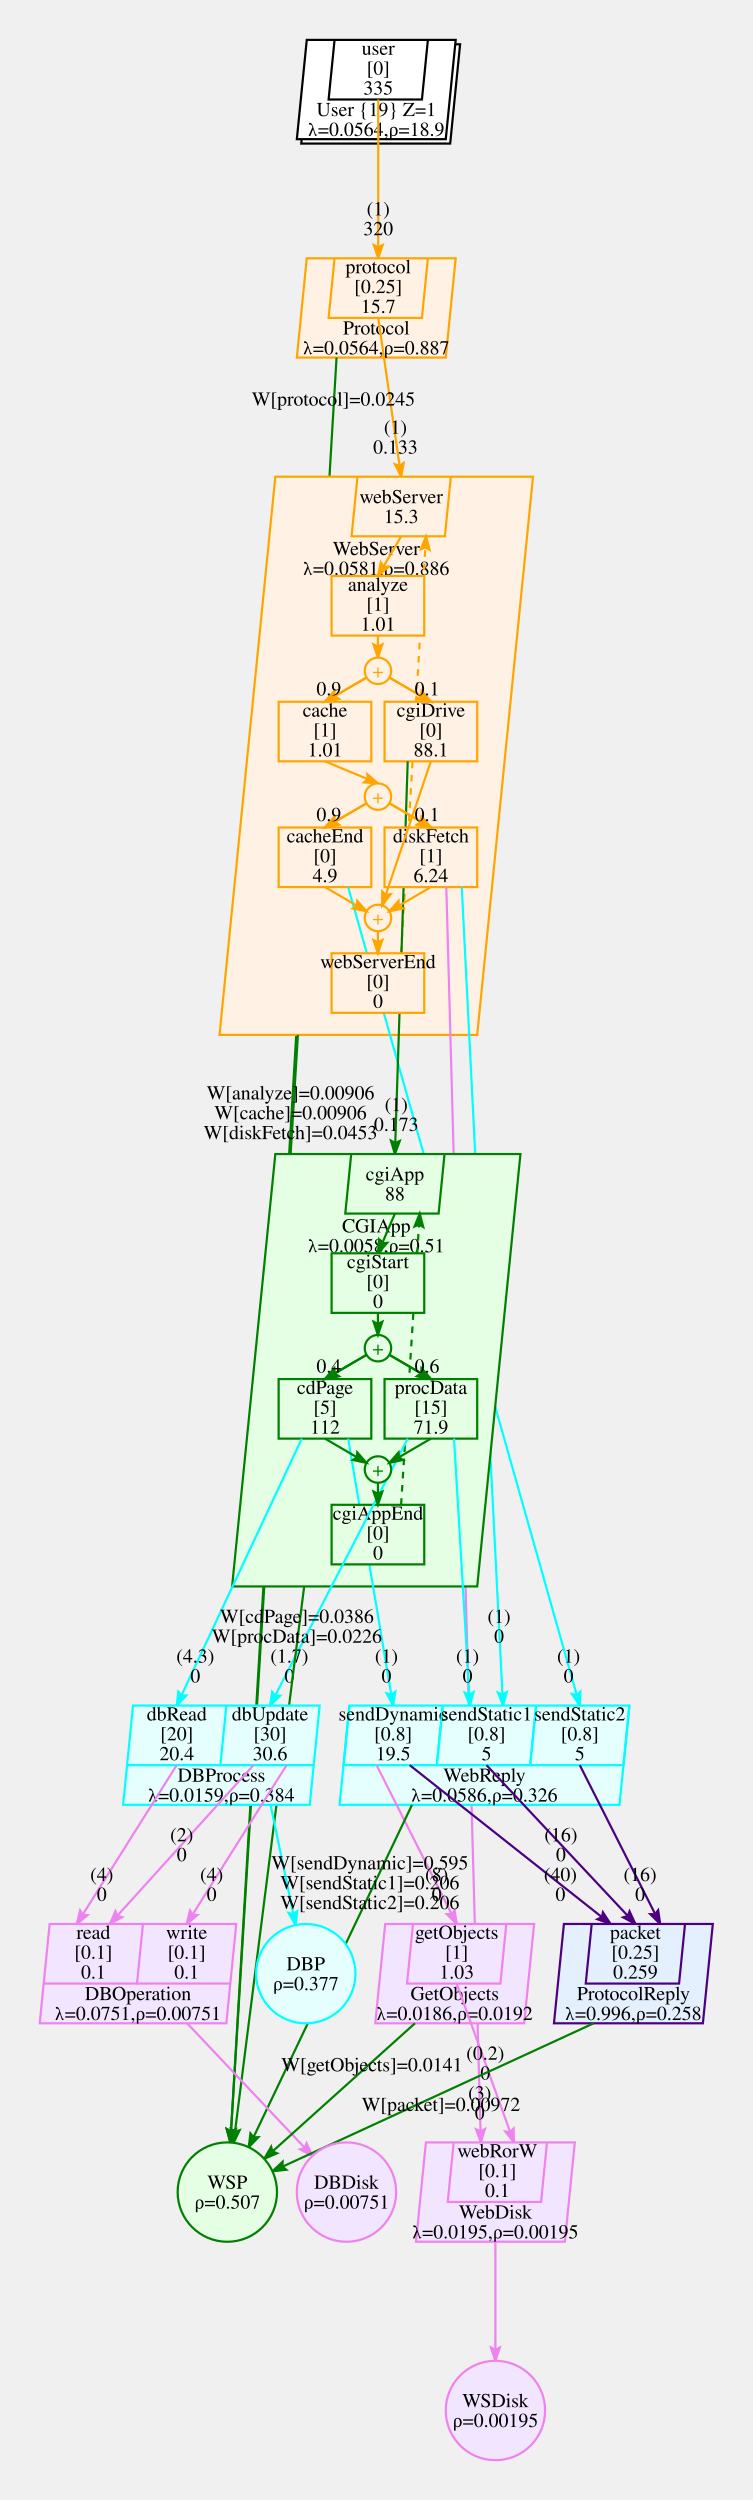
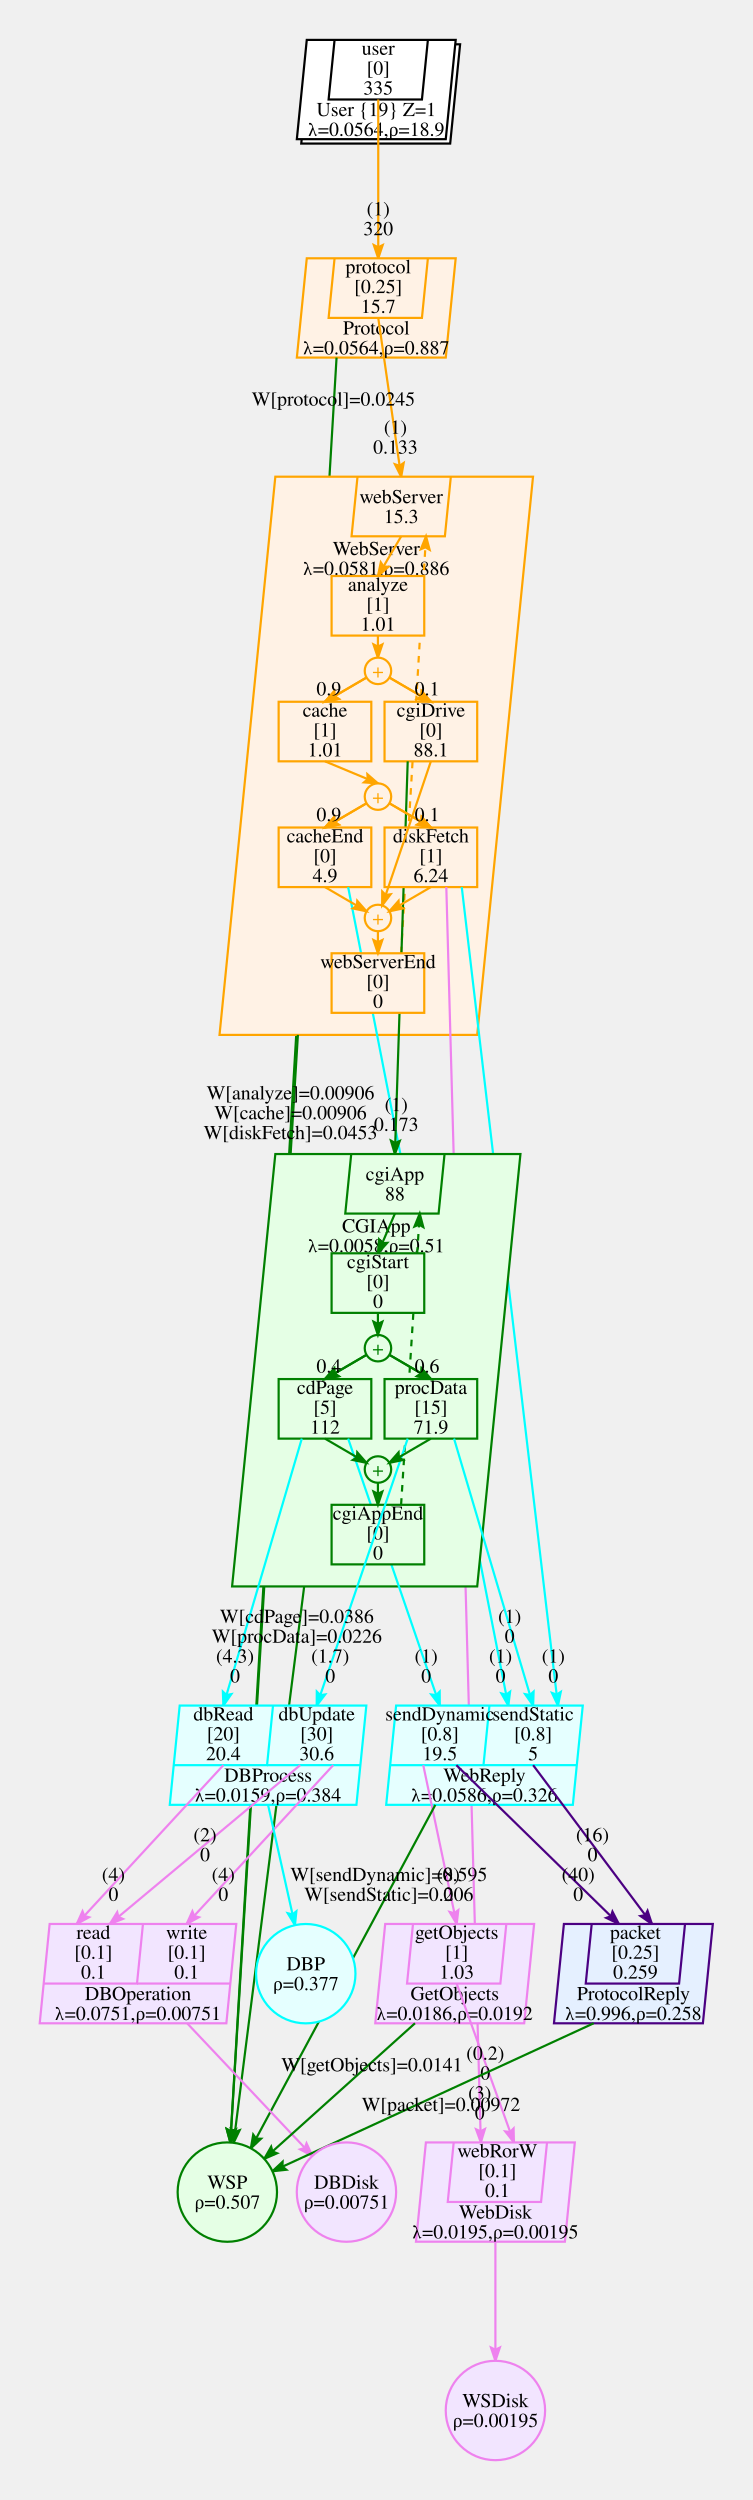
<svg xmlns="http://www.w3.org/2000/svg" width="4.737in" height="15.736in" viewBox="0 0 8528 28325">
  <polygon fill="#ffffff" stroke="black" stroke-width="25" points="3526.25,500 5213.75,500 5101.25,1625 3413.75,1625 " />
  <polygon fill="#ffffff" stroke="black" stroke-width="25" points="3476.25,450 5163.75,450 5051.25,1575 3363.75,1575 " />
  <text x="4264" y="1538" font-family="Times" font-style="Roman" font-size="225" fill="black" text-anchor="middle">λ=0.0564,ρ=18.9</text>
  <text x="4264" y="1313" font-family="Times" font-style="Roman" font-size="225" fill="black" text-anchor="middle">User {19} Z=1</text>
  <polyline stroke="black" stroke-width="25" fill="none" points="3791.25,450 3723.75,1125 4781.25,1125 4848.75,450 " />
  <text x="4286" y="1069" font-family="Times" font-style="Roman" font-size="225" fill="black" text-anchor="middle">335</text>
  <text x="4286" y="844" font-family="Times" font-style="Roman" font-size="225" fill="black" text-anchor="middle">[0]</text>
  <text x="4286" y="619" font-family="Times" font-style="Roman" font-size="225" fill="black" text-anchor="middle">user</text>
  <line x1="4286.25" y1="1125" x2="4286.25" y2="2925" stroke="Orange" stroke-width="25" />
  <polygon fill="Orange" stroke="Orange" stroke-width="25" points="4286.25,2925 4336.25,2775 4286.25,2800 4236.25,2775 " />
  <text x="4286" y="2663" font-family="Times" font-style="Roman" font-size="225" fill="black" text-anchor="middle">320</text>
  <text x="4286" y="2438" font-family="Times" font-style="Roman" font-size="225" fill="black" text-anchor="middle">(1)</text>
  <polygon fill="#fff2e5" stroke="Orange" stroke-width="25" points="3476.25,2925 5163.75,2925 5051.25,4050 3363.75,4050 " />
  <text x="4264" y="4013" font-family="Times" font-style="Roman" font-size="225" fill="black" text-anchor="middle">λ=0.0564,ρ=0.887</text>
  <text x="4264" y="3788" font-family="Times" font-style="Roman" font-size="225" fill="black" text-anchor="middle">Protocol</text>
  <polyline stroke="Orange" stroke-width="25" fill="none" points="3791.25,2925 3723.75,3600 4781.25,3600 4848.75,2925 " />
  <text x="4286" y="3544" font-family="Times" font-style="Roman" font-size="225" fill="black" text-anchor="middle">15.7</text>
  <text x="4286" y="3319" font-family="Times" font-style="Roman" font-size="225" fill="black" text-anchor="middle">[0.25]</text>
  <text x="4286" y="3094" font-family="Times" font-style="Roman" font-size="225" fill="black" text-anchor="middle">protocol</text>
  <line x1="4286.25" y1="3600" x2="4546.25" y2="5400" stroke="Orange" stroke-width="25" />
  <polygon fill="Orange" stroke="Orange" stroke-width="25" points="4546.25,5400 4574.29,5244.39 4528.38,5276.28 4475.32,5258.69 " />
  <text x="4481" y="5138" font-family="Times" font-style="Roman" font-size="225" fill="black" text-anchor="middle">0.133</text>
  <text x="4481" y="4913" font-family="Times" font-style="Roman" font-size="225" fill="black" text-anchor="middle">(1)</text>
  <line x1="3813.75" y1="4050" x2="2609.68" y2="24276" stroke="Green" stroke-width="25" />
  <polygon fill="Green" stroke="Green" stroke-width="25" points="2609.68,24276 2668.5,24129.2 2617.11,24151.2 2568.68,24123.3 " />
  <text x="3778" y="4594" font-family="Times" font-style="Roman" font-size="225" fill="black" text-anchor="middle">W[protocol]=0.0245</text>
  <polygon fill="#fff2e5" stroke="Orange" stroke-width="25" points="3120,5400 6040,5400 5407.5,11725 2487.5,11725 " />
  <text x="4264" y="6513" font-family="Times" font-style="Roman" font-size="225" fill="black" text-anchor="middle">λ=0.0581,ρ=0.886</text>
  <text x="4264" y="6288" font-family="Times" font-style="Roman" font-size="225" fill="black" text-anchor="middle">WebServer</text>
  <polyline stroke="Orange" stroke-width="25" fill="none" points="4051.25,5400 3983.75,6075 5041.25,6075 5108.75,5400 " />
  <text x="4546" y="5925" font-family="Times" font-style="Roman" font-size="225" fill="black" text-anchor="middle">15.3</text>
  <text x="4546" y="5700" font-family="Times" font-style="Roman" font-size="225" fill="black" text-anchor="middle">webServer</text>
  <line x1="4546.25" y1="6075" x2="4282.5" y2="6525" stroke="Orange" stroke-width="25" />
  <polygon fill="Orange" stroke="Orange" stroke-width="25" points="4282.5,6525 4401.49,6420.87 4345.71,6417.16 4315.21,6370.31 " />
  <line x1="4545" y1="10800" x2="4827.5" y2="6075" stroke-dasharray="75" stroke="Orange" stroke-width="25" />
  <polygon fill="Orange" stroke="Orange" stroke-width="25" points="4827.5,6075 4768.64,6221.75 4820.04,6199.78 4868.46,6227.72 " />
  <polygon fill="#fff2e5" stroke="Orange" stroke-width="25" points="3757.5,7200 3757.5,6525 4807.5,6525 4807.5,7200 3757.5,7200 " />
  <text x="4283" y="7144" font-family="Times" font-style="Roman" font-size="225" fill="black" text-anchor="middle">1.01</text>
  <text x="4283" y="6919" font-family="Times" font-style="Roman" font-size="225" fill="black" text-anchor="middle">[1]</text>
  <text x="4283" y="6694" font-family="Times" font-style="Roman" font-size="225" fill="black" text-anchor="middle">analyze</text>
  <polygon fill="#fff2e5" stroke="Orange" stroke-width="25" points="3157.5,8625 3157.5,7950 4207.5,7950 4207.5,8625 3157.5,8625 " />
  <text x="3683" y="8569" font-family="Times" font-style="Roman" font-size="225" fill="black" text-anchor="middle">1.01</text>
  <text x="3683" y="8344" font-family="Times" font-style="Roman" font-size="225" fill="black" text-anchor="middle">[1]</text>
  <text x="3683" y="8119" font-family="Times" font-style="Roman" font-size="225" fill="black" text-anchor="middle">cache</text>
  <polygon fill="#fff2e5" stroke="Orange" stroke-width="25" points="3157.5,10050 3157.5,9375 4207.5,9375 4207.5,10050 3157.5,10050 " />
-   <line x1="3945" y1="10050" x2="6570" y2="19325" stroke="Cyan" stroke-width="25" />
-   <polygon fill="Cyan" stroke="Cyan" stroke-width="25" points="6570,19325 6577.26,19167.1 6535.96,19204.7 6481.04,19194.3 " />
-   <text x="6443" y="19063" font-family="Times" font-style="Roman" font-size="225" fill="black" text-anchor="middle">0</text>
-   <text x="6443" y="18838" font-family="Times" font-style="Roman" font-size="225" fill="black" text-anchor="middle">(1)</text>
+   <line x1="3945" y1="10050" x2="5760" y2="19325" stroke="Cyan" stroke-width="25" />
+   <polygon fill="Cyan" stroke="Cyan" stroke-width="25" points="5760,19325 5780.26,19168.2 5735.99,19202.3 5682.12,19187.4 " />
+   <text x="5672" y="19063" font-family="Times" font-style="Roman" font-size="225" fill="black" text-anchor="middle">0</text>
+   <text x="5672" y="18838" font-family="Times" font-style="Roman" font-size="225" fill="black" text-anchor="middle">(1)</text>
  <text x="3683" y="9994" font-family="Times" font-style="Roman" font-size="225" fill="black" text-anchor="middle">4.9</text>
  <text x="3683" y="9769" font-family="Times" font-style="Roman" font-size="225" fill="black" text-anchor="middle">[0]</text>
  <text x="3683" y="9544" font-family="Times" font-style="Roman" font-size="225" fill="black" text-anchor="middle">cacheEnd</text>
  <polygon fill="#fff2e5" stroke="Orange" stroke-width="25" points="4357.5,8625 4357.5,7950 5407.5,7950 5407.5,8625 4357.5,8625 " />
  <line x1="4620" y1="8625" x2="4475" y2="13075" stroke="Green" stroke-width="25" />
  <polygon fill="Green" stroke="Green" stroke-width="25" points="4475,13075 4529.86,12926.7 4479.07,12950.1 4429.91,12923.5 " />
  <text x="4490" y="12813" font-family="Times" font-style="Roman" font-size="225" fill="black" text-anchor="middle">0.173</text>
  <text x="4490" y="12588" font-family="Times" font-style="Roman" font-size="225" fill="black" text-anchor="middle">(1)</text>
  <text x="4883" y="8569" font-family="Times" font-style="Roman" font-size="225" fill="black" text-anchor="middle">88.1</text>
  <text x="4883" y="8344" font-family="Times" font-style="Roman" font-size="225" fill="black" text-anchor="middle">[0]</text>
  <text x="4883" y="8119" font-family="Times" font-style="Roman" font-size="225" fill="black" text-anchor="middle">cgiDrive</text>
  <polygon fill="#fff2e5" stroke="Orange" stroke-width="25" points="4357.5,10050 4357.5,9375 5407.5,9375 5407.5,10050 4357.5,10050 " />
  <line x1="5057.5" y1="10050" x2="5448.75" y2="24275" stroke="Violet" stroke-width="25" />
  <polygon fill="Violet" stroke="Violet" stroke-width="25" points="5448.75,24275 5494.61,24123.7 5445.31,24150 5394.64,24126.4 " />
  <text x="5436" y="24013" font-family="Times" font-style="Roman" font-size="225" fill="black" text-anchor="middle">0</text>
  <text x="5436" y="23788" font-family="Times" font-style="Roman" font-size="225" fill="black" text-anchor="middle">(3)</text>
-   <line x1="5232.5" y1="10050" x2="5700" y2="19325" stroke="Cyan" stroke-width="25" />
-   <polygon fill="Cyan" stroke="Cyan" stroke-width="25" points="5700,19325 5742.39,19172.7 5693.71,19200.2 5642.51,19177.7 " />
-   <text x="5655" y="18613" font-family="Times" font-style="Roman" font-size="225" fill="black" text-anchor="middle">0</text>
-   <text x="5655" y="18388" font-family="Times" font-style="Roman" font-size="225" fill="black" text-anchor="middle">(1)</text>
+   <line x1="5232.5" y1="10050" x2="6322.5" y2="19325" stroke="Cyan" stroke-width="25" />
+   <polygon fill="Cyan" stroke="Cyan" stroke-width="25" points="6322.5,19325 6354.65,19170.2 6307.91,19200.9 6255.33,19181.9 " />
+   <text x="6270" y="19063" font-family="Times" font-style="Roman" font-size="225" fill="black" text-anchor="middle">0</text>
+   <text x="6270" y="18838" font-family="Times" font-style="Roman" font-size="225" fill="black" text-anchor="middle">(1)</text>
  <text x="4883" y="9994" font-family="Times" font-style="Roman" font-size="225" fill="black" text-anchor="middle">6.24</text>
  <text x="4883" y="9769" font-family="Times" font-style="Roman" font-size="225" fill="black" text-anchor="middle">[1]</text>
  <text x="4883" y="9544" font-family="Times" font-style="Roman" font-size="225" fill="black" text-anchor="middle">diskFetch</text>
  <polygon fill="#fff2e5" stroke="Orange" stroke-width="25" points="3757.5,11475 3757.5,10800 4807.5,10800 4807.5,11475 3757.5,11475 " />
  <text x="4283" y="11419" font-family="Times" font-style="Roman" font-size="225" fill="black" text-anchor="middle">0</text>
  <text x="4283" y="11194" font-family="Times" font-style="Roman" font-size="225" fill="black" text-anchor="middle">[0]</text>
  <text x="4283" y="10969" font-family="Times" font-style="Roman" font-size="225" fill="black" text-anchor="middle">webServerEnd</text>
  <line x1="4282.5" y1="7200" x2="4282.5" y2="7450" stroke="Orange" stroke-width="25" />
  <polygon fill="Orange" stroke="Orange" stroke-width="25" points="4282.5,7450 4332.5,7300 4282.5,7325 4232.5,7300 " />
  <line x1="3682.5" y1="8625" x2="4282.5" y2="8875" stroke="Orange" stroke-width="25" />
  <polygon fill="Orange" stroke="Orange" stroke-width="25" points="4282.5,8875 4163.27,8771.15 4167.12,8826.92 4124.81,8863.46 " />
  <circle cx="4283" cy="7600" r="150" fill="#fff2e5" stroke="Orange" stroke-width="25" />
  <text x="4283" y="7675" font-family="Times" font-style="Roman" font-size="225" fill="Orange" text-anchor="middle">+</text>
  <line x1="4152.93" y1="7675.58" x2="3682.5" y2="7950" stroke="Orange" stroke-width="25" />
  <polygon fill="Orange" stroke="Orange" stroke-width="25" points="3682.5,7950 3837.26,7917.61 3790.47,7887.02 3786.87,7831.23 " />
  <line x1="4412.07" y1="7675.58" x2="4882.5" y2="7950" stroke="Orange" stroke-width="25" />
  <polygon fill="Orange" stroke="Orange" stroke-width="25" points="4882.5,7950 4778.13,7831.23 4774.53,7887.02 4727.74,7917.61 " />
  <line x1="4152.93" y1="7675.58" x2="3682.5" y2="7950" stroke="Orange" stroke-width="25" />
  <polygon fill="Orange" stroke="Orange" stroke-width="25" points="3682.5,7950 3837.26,7917.61 3790.47,7887.02 3786.87,7831.23 " />
  <line x1="4412.07" y1="7675.58" x2="4882.5" y2="7950" stroke="Orange" stroke-width="25" />
  <polygon fill="Orange" stroke="Orange" stroke-width="25" points="4882.5,7950 4778.13,7831.23 4774.53,7887.02 4727.74,7917.61 " />
  <text x="3726" y="7877" font-family="Times" font-style="Roman" font-size="225" fill="black" text-anchor="middle">0.9</text>
  <text x="4839" y="7877" font-family="Times" font-style="Roman" font-size="225" fill="black" text-anchor="middle">0.1</text>
  <circle cx="4283" cy="10400" r="150" fill="#fff2e5" stroke="Orange" stroke-width="25" />
  <text x="4283" y="10475" font-family="Times" font-style="Roman" font-size="225" fill="Orange" text-anchor="middle">+</text>
  <line x1="3682.5" y1="10050" x2="4152.93" y2="10324.4" stroke="Orange" stroke-width="25" />
  <polygon fill="Orange" stroke="Orange" stroke-width="25" points="4152.93,10324.4 4048.56,10205.6 4044.96,10261.4 3998.17,10292 " />
  <line x1="4882.5" y1="8625" x2="4330.53" y2="10257.9" stroke="Orange" stroke-width="25" />
  <polygon fill="Orange" stroke="Orange" stroke-width="25" points="4330.53,10257.9 4425.94,10131.8 4370.56,10139.5 4331.2,10099.8 " />
  <line x1="4882.5" y1="10050" x2="4412.07" y2="10324.4" stroke="Orange" stroke-width="25" />
  <polygon fill="Orange" stroke="Orange" stroke-width="25" points="4412.07,10324.4 4566.83,10292 4520.04,10261.4 4516.44,10205.6 " />
  <circle cx="4283" cy="9025" r="150" fill="#fff2e5" stroke="Orange" stroke-width="25" />
  <text x="4283" y="9100" font-family="Times" font-style="Roman" font-size="225" fill="Orange" text-anchor="middle">+</text>
  <line x1="4152.93" y1="9100.58" x2="3682.5" y2="9375" stroke="Orange" stroke-width="25" />
  <polygon fill="Orange" stroke="Orange" stroke-width="25" points="3682.5,9375 3837.26,9342.61 3790.47,9312.02 3786.87,9256.23 " />
  <line x1="4412.07" y1="9100.58" x2="4882.5" y2="9375" stroke="Orange" stroke-width="25" />
  <polygon fill="Orange" stroke="Orange" stroke-width="25" points="4882.5,9375 4778.13,9256.23 4774.53,9312.02 4727.74,9342.61 " />
  <line x1="4152.93" y1="9100.58" x2="3682.5" y2="9375" stroke="Orange" stroke-width="25" />
  <polygon fill="Orange" stroke="Orange" stroke-width="25" points="3682.5,9375 3837.26,9342.61 3790.47,9312.02 3786.87,9256.23 " />
  <line x1="4412.07" y1="9100.58" x2="4882.5" y2="9375" stroke="Orange" stroke-width="25" />
  <polygon fill="Orange" stroke="Orange" stroke-width="25" points="4882.5,9375 4778.13,9256.23 4774.53,9312.02 4727.74,9342.61 " />
  <text x="3726" y="9302" font-family="Times" font-style="Roman" font-size="225" fill="black" text-anchor="middle">0.9</text>
  <text x="4839" y="9302" font-family="Times" font-style="Roman" font-size="225" fill="black" text-anchor="middle">0.1</text>
  <line x1="4282.5" y1="10550" x2="4282.5" y2="10800" stroke="Orange" stroke-width="25" />
  <polygon fill="Orange" stroke="Orange" stroke-width="25" points="4282.5,10800 4332.5,10650 4282.5,10675 4232.5,10650 " />
  <line x1="3375.62" y1="11725" x2="2610.48" y2="24276" stroke="Green" stroke-width="25" />
  <polygon fill="Green" stroke="Green" stroke-width="25" points="2610.48,24276 2669.51,24129.4 2618.08,24151.3 2569.7,24123.3 " />
  <text x="3292" y="12906" font-family="Times" font-style="Roman" font-size="225" fill="black" text-anchor="middle">W[diskFetch]=0.0453</text>
  <text x="3292" y="12681" font-family="Times" font-style="Roman" font-size="225" fill="black" text-anchor="middle">W[cache]=0.00906</text>
  <text x="3292" y="12456" font-family="Times" font-style="Roman" font-size="225" fill="black" text-anchor="middle">W[analyze]=0.00906</text>
  <polygon fill="#e5ffe5" stroke="Green" stroke-width="25" points="3120,13075 5897.5,13075 5407.5,17975 2630,17975 " />
  <text x="4264" y="14188" font-family="Times" font-style="Roman" font-size="225" fill="black" text-anchor="middle">λ=0.0058,ρ=0.51</text>
  <text x="4264" y="13963" font-family="Times" font-style="Roman" font-size="225" fill="black" text-anchor="middle">CGIApp</text>
  <polyline stroke="Green" stroke-width="25" fill="none" points="3980,13075 3912.5,13750 4970,13750 5037.5,13075 " />
  <text x="4475" y="13600" font-family="Times" font-style="Roman" font-size="225" fill="black" text-anchor="middle">88</text>
  <text x="4475" y="13375" font-family="Times" font-style="Roman" font-size="225" fill="black" text-anchor="middle">cgiApp</text>
  <line x1="4475" y1="13750" x2="4282.5" y2="14200" stroke="Green" stroke-width="25" />
  <polygon fill="Green" stroke="Green" stroke-width="25" points="4282.5,14200 4387.47,14081.8 4331.66,14085.1 4295.52,14042.4 " />
  <line x1="4545" y1="17050" x2="4756.25" y2="13750" stroke-dasharray="75" stroke="Green" stroke-width="25" />
  <polygon fill="Green" stroke="Green" stroke-width="25" points="4756.25,13750 4696.77,13896.5 4748.26,13874.7 4796.57,13902.9 " />
  <polygon fill="#e5ffe5" stroke="Green" stroke-width="25" points="3157.5,16300 3157.5,15625 4207.5,15625 4207.5,16300 3157.5,16300 " />
-   <line x1="3420" y1="16300" x2="2002.5" y2="19325" stroke="Cyan" stroke-width="25" />
-   <polygon fill="Cyan" stroke="Cyan" stroke-width="25" points="2002.5,19325 2111.42,19210.4 2055.54,19211.8 2020.87,19168 " />
-   <text x="2213" y="19063" font-family="Times" font-style="Roman" font-size="225" fill="black" text-anchor="middle">0</text>
-   <text x="2213" y="18838" font-family="Times" font-style="Roman" font-size="225" fill="black" text-anchor="middle">(4.3)</text>
-   <line x1="3945" y1="16300" x2="4455" y2="19325" stroke="Cyan" stroke-width="25" />
-   <polygon fill="Cyan" stroke="Cyan" stroke-width="25" points="4455,19325 4479.37,19168.8 4434.22,19201.7 4380.76,19185.4 " />
-   <text x="4379" y="19063" font-family="Times" font-style="Roman" font-size="225" fill="black" text-anchor="middle">0</text>
-   <text x="4379" y="18838" font-family="Times" font-style="Roman" font-size="225" fill="black" text-anchor="middle">(1)</text>
+   <line x1="3420" y1="16300" x2="2531.25" y2="19325" stroke="Cyan" stroke-width="25" />
+   <polygon fill="Cyan" stroke="Cyan" stroke-width="25" points="2531.25,19325 2621.51,19195.2 2566.49,19205.1 2525.56,19167 " />
+   <text x="2663" y="19063" font-family="Times" font-style="Roman" font-size="225" fill="black" text-anchor="middle">0</text>
+   <text x="2663" y="18838" font-family="Times" font-style="Roman" font-size="225" fill="black" text-anchor="middle">(4.3)</text>
+   <line x1="3945" y1="16300" x2="4983.75" y2="19325" stroke="Cyan" stroke-width="25" />
+   <polygon fill="Cyan" stroke="Cyan" stroke-width="25" points="4983.75,19325 4982.32,19166.9 4943.15,19206.8 4887.74,19199.4 " />
+   <text x="4829" y="19063" font-family="Times" font-style="Roman" font-size="225" fill="black" text-anchor="middle">0</text>
+   <text x="4829" y="18838" font-family="Times" font-style="Roman" font-size="225" fill="black" text-anchor="middle">(1)</text>
  <text x="3683" y="16244" font-family="Times" font-style="Roman" font-size="225" fill="black" text-anchor="middle">112</text>
  <text x="3683" y="16019" font-family="Times" font-style="Roman" font-size="225" fill="black" text-anchor="middle">[5]</text>
  <text x="3683" y="15794" font-family="Times" font-style="Roman" font-size="225" fill="black" text-anchor="middle">cdPage</text>
  <polygon fill="#e5ffe5" stroke="Green" stroke-width="25" points="3757.5,17725 3757.5,17050 4807.5,17050 4807.5,17725 3757.5,17725 " />
  <text x="4283" y="17669" font-family="Times" font-style="Roman" font-size="225" fill="black" text-anchor="middle">0</text>
  <text x="4283" y="17444" font-family="Times" font-style="Roman" font-size="225" fill="black" text-anchor="middle">[0]</text>
  <text x="4283" y="17219" font-family="Times" font-style="Roman" font-size="225" fill="black" text-anchor="middle">cgiAppEnd</text>
  <polygon fill="#e5ffe5" stroke="Green" stroke-width="25" points="3757.5,14875 3757.5,14200 4807.5,14200 4807.5,14875 3757.5,14875 " />
  <text x="4283" y="14819" font-family="Times" font-style="Roman" font-size="225" fill="black" text-anchor="middle">0</text>
  <text x="4283" y="14594" font-family="Times" font-style="Roman" font-size="225" fill="black" text-anchor="middle">[0]</text>
  <text x="4283" y="14369" font-family="Times" font-style="Roman" font-size="225" fill="black" text-anchor="middle">cgiStart</text>
  <polygon fill="#e5ffe5" stroke="Green" stroke-width="25" points="4357.5,16300 4357.5,15625 5407.5,15625 5407.5,16300 4357.5,16300 " />
-   <line x1="4620" y1="16300" x2="3060" y2="19325" stroke="Cyan" stroke-width="25" />
-   <polygon fill="Cyan" stroke="Cyan" stroke-width="25" points="3060,19325 3173.19,19214.6 3117.29,19213.9 3084.31,19168.8 " />
-   <text x="3279" y="19063" font-family="Times" font-style="Roman" font-size="225" fill="black" text-anchor="middle">0</text>
-   <text x="3279" y="18838" font-family="Times" font-style="Roman" font-size="225" fill="black" text-anchor="middle">(1.7)</text>
-   <line x1="5145" y1="16300" x2="5325" y2="19325" stroke="Cyan" stroke-width="25" />
-   <polygon fill="Cyan" stroke="Cyan" stroke-width="25" points="5325,19325 5366,19172.3 5317.58,19200.2 5266.18,19178.2 " />
-   <text x="5298" y="19063" font-family="Times" font-style="Roman" font-size="225" fill="black" text-anchor="middle">0</text>
-   <text x="5298" y="18838" font-family="Times" font-style="Roman" font-size="225" fill="black" text-anchor="middle">(1)</text>
+   <line x1="4620" y1="16300" x2="3588.75" y2="19325" stroke="Cyan" stroke-width="25" />
+   <polygon fill="Cyan" stroke="Cyan" stroke-width="25" points="3588.75,19325 3684.48,19199.2 3629.08,19206.7 3589.83,19166.9 " />
+   <text x="3742" y="19063" font-family="Times" font-style="Roman" font-size="225" fill="black" text-anchor="middle">0</text>
+   <text x="3742" y="18838" font-family="Times" font-style="Roman" font-size="225" fill="black" text-anchor="middle">(1.7)</text>
+   <line x1="5145" y1="16300" x2="6041.25" y2="19325" stroke="Cyan" stroke-width="25" />
+   <polygon fill="Cyan" stroke="Cyan" stroke-width="25" points="6041.25,19325 6046.58,19167 6005.74,19205.1 5950.7,19195.4 " />
+   <text x="5775" y="18613" font-family="Times" font-style="Roman" font-size="225" fill="black" text-anchor="middle">0</text>
+   <text x="5775" y="18388" font-family="Times" font-style="Roman" font-size="225" fill="black" text-anchor="middle">(1)</text>
  <text x="4883" y="16244" font-family="Times" font-style="Roman" font-size="225" fill="black" text-anchor="middle">71.9</text>
  <text x="4883" y="16019" font-family="Times" font-style="Roman" font-size="225" fill="black" text-anchor="middle">[15]</text>
  <text x="4883" y="15794" font-family="Times" font-style="Roman" font-size="225" fill="black" text-anchor="middle">procData</text>
  <circle cx="4283" cy="16650" r="150" fill="#e5ffe5" stroke="Green" stroke-width="25" />
  <text x="4283" y="16725" font-family="Times" font-style="Roman" font-size="225" fill="Green" text-anchor="middle">+</text>
  <line x1="4882.5" y1="16300" x2="4412.07" y2="16574.4" stroke="Green" stroke-width="25" />
  <polygon fill="Green" stroke="Green" stroke-width="25" points="4412.07,16574.4 4566.83,16542 4520.04,16511.4 4516.44,16455.6 " />
  <line x1="3682.5" y1="16300" x2="4152.93" y2="16574.4" stroke="Green" stroke-width="25" />
  <polygon fill="Green" stroke="Green" stroke-width="25" points="4152.93,16574.4 4048.56,16455.6 4044.96,16511.4 3998.17,16542 " />
  <circle cx="4283" cy="15275" r="150" fill="#e5ffe5" stroke="Green" stroke-width="25" />
  <text x="4283" y="15350" font-family="Times" font-style="Roman" font-size="225" fill="Green" text-anchor="middle">+</text>
  <line x1="4412.07" y1="15350.6" x2="4882.5" y2="15625" stroke="Green" stroke-width="25" />
  <polygon fill="Green" stroke="Green" stroke-width="25" points="4882.5,15625 4778.13,15506.2 4774.53,15562 4727.74,15592.6 " />
  <line x1="4152.93" y1="15350.6" x2="3682.5" y2="15625" stroke="Green" stroke-width="25" />
  <polygon fill="Green" stroke="Green" stroke-width="25" points="3682.5,15625 3837.26,15592.6 3790.47,15562 3786.87,15506.2 " />
  <line x1="4412.07" y1="15350.6" x2="4882.5" y2="15625" stroke="Green" stroke-width="25" />
  <polygon fill="Green" stroke="Green" stroke-width="25" points="4882.5,15625 4778.13,15506.2 4774.53,15562 4727.74,15592.6 " />
  <line x1="4152.93" y1="15350.6" x2="3682.5" y2="15625" stroke="Green" stroke-width="25" />
  <polygon fill="Green" stroke="Green" stroke-width="25" points="3682.5,15625 3837.26,15592.6 3790.47,15562 3786.87,15506.2 " />
  <text x="4839" y="15552" font-family="Times" font-style="Roman" font-size="225" fill="black" text-anchor="middle">0.6</text>
  <text x="3726" y="15552" font-family="Times" font-style="Roman" font-size="225" fill="black" text-anchor="middle">0.4</text>
  <line x1="4282.5" y1="16800" x2="4282.5" y2="17050" stroke="Green" stroke-width="25" />
  <polygon fill="Green" stroke="Green" stroke-width="25" points="4282.5,17050 4332.5,16900 4282.5,16925 4232.5,16900 " />
  <line x1="4282.5" y1="14875" x2="4282.5" y2="15125" stroke="Green" stroke-width="25" />
  <polygon fill="Green" stroke="Green" stroke-width="25" points="4282.5,15125 4332.5,14975 4282.5,15000 4232.5,14975 " />
  <line x1="3446.88" y1="17975" x2="2647.05" y2="24279.5" stroke="Green" stroke-width="25" />
  <polygon fill="Green" stroke="Green" stroke-width="25" points="2647.05,24279.5 2715.53,24137 2662.78,24155.5 2616.32,24124.4 " />
  <text x="3364" y="18613" font-family="Times" font-style="Roman" font-size="225" fill="black" text-anchor="middle">W[procData]=0.0226</text>
  <text x="3364" y="18388" font-family="Times" font-style="Roman" font-size="225" fill="black" text-anchor="middle">W[cdPage]=0.0386</text>
-   <polygon fill="#e5ffff" stroke="Cyan" stroke-width="25" points="1507.5,19325 3622.5,19325 3510,20450 1395,20450 " />
-   <text x="2509" y="20413" font-family="Times" font-style="Roman" font-size="225" fill="black" text-anchor="middle">λ=0.0159,ρ=0.384</text>
-   <text x="2509" y="20188" font-family="Times" font-style="Roman" font-size="225" fill="black" text-anchor="middle">DBProcess</text>
-   <polyline stroke="Cyan" stroke-width="25" fill="none" points="1440,20000 2497.5,20000 2565,19325 " />
-   <text x="2003" y="19944" font-family="Times" font-style="Roman" font-size="225" fill="black" text-anchor="middle">20.4</text>
-   <text x="2003" y="19719" font-family="Times" font-style="Roman" font-size="225" fill="black" text-anchor="middle">[20]</text>
-   <text x="2003" y="19494" font-family="Times" font-style="Roman" font-size="225" fill="black" text-anchor="middle">dbRead</text>
-   <line x1="2002.5" y1="20000" x2="870" y2="21800" stroke="Violet" stroke-width="25" />
-   <polygon fill="Violet" stroke="Violet" stroke-width="25" points="870,21800 992.2,21699.7 936.567,21694.2 907.559,21646.4 " />
-   <text x="1153" y="21538" font-family="Times" font-style="Roman" font-size="225" fill="black" text-anchor="middle">0</text>
-   <text x="1153" y="21313" font-family="Times" font-style="Roman" font-size="225" fill="black" text-anchor="middle">(4)</text>
-   <line x1="2497.5" y1="20000" x2="3555" y2="20000" stroke="Cyan" stroke-width="25" />
-   <text x="3060" y="19944" font-family="Times" font-style="Roman" font-size="225" fill="black" text-anchor="middle">30.6</text>
-   <text x="3060" y="19719" font-family="Times" font-style="Roman" font-size="225" fill="black" text-anchor="middle">[30]</text>
-   <text x="3060" y="19494" font-family="Times" font-style="Roman" font-size="225" fill="black" text-anchor="middle">dbUpdate</text>
-   <line x1="2872.5" y1="20000" x2="1245" y2="21800" stroke="Violet" stroke-width="25" />
-   <polygon fill="Violet" stroke="Violet" stroke-width="25" points="1245,21800 1382.69,21722.3 1328.83,21707.3 1308.51,21655.2 " />
-   <text x="2059" y="21088" font-family="Times" font-style="Roman" font-size="225" fill="black" text-anchor="middle">0</text>
-   <text x="2059" y="20863" font-family="Times" font-style="Roman" font-size="225" fill="black" text-anchor="middle">(2)</text>
-   <line x1="3247.5" y1="20000" x2="2115" y2="21800" stroke="Violet" stroke-width="25" />
-   <polygon fill="Violet" stroke="Violet" stroke-width="25" points="2115,21800 2237.2,21699.7 2181.57,21694.2 2152.56,21646.4 " />
-   <text x="2398" y="21538" font-family="Times" font-style="Roman" font-size="225" fill="black" text-anchor="middle">0</text>
-   <text x="2398" y="21313" font-family="Times" font-style="Roman" font-size="225" fill="black" text-anchor="middle">(4)</text>
-   <line x1="3065.62" y1="20450" x2="3350.02" y2="21811.9" stroke="Cyan" stroke-width="25" />
-   <polygon fill="Cyan" stroke="Cyan" stroke-width="25" points="3350.02,21811.9 3368.3,21654.8 3324.47,21689.5 3270.41,21675.3 " />
-   <polygon fill="#e5ffff" stroke="Cyan" stroke-width="25" points="3960,19325 7132.5,19325 7020,20450 3847.5,20450 " />
+   <polygon fill="#e5ffff" stroke="Cyan" stroke-width="25" points="2036.25,19325 4151.25,19325 4038.75,20450 1923.75,20450 " />
+   <text x="3038" y="20413" font-family="Times" font-style="Roman" font-size="225" fill="black" text-anchor="middle">λ=0.0159,ρ=0.384</text>
+   <text x="3038" y="20188" font-family="Times" font-style="Roman" font-size="225" fill="black" text-anchor="middle">DBProcess</text>
+   <polyline stroke="Cyan" stroke-width="25" fill="none" points="1968.75,20000 3026.25,20000 3093.75,19325 " />
+   <text x="2531" y="19944" font-family="Times" font-style="Roman" font-size="225" fill="black" text-anchor="middle">20.4</text>
+   <text x="2531" y="19719" font-family="Times" font-style="Roman" font-size="225" fill="black" text-anchor="middle">[20]</text>
+   <text x="2531" y="19494" font-family="Times" font-style="Roman" font-size="225" fill="black" text-anchor="middle">dbRead</text>
+   <line x1="2531.25" y1="20000" x2="870" y2="21800" stroke="Violet" stroke-width="25" />
+   <polygon fill="Violet" stroke="Violet" stroke-width="25" points="870,21800 1008.48,21723.7 954.777,21708.1 934.989,21655.9 " />
+   <text x="1285" y="21538" font-family="Times" font-style="Roman" font-size="225" fill="black" text-anchor="middle">0</text>
+   <text x="1285" y="21313" font-family="Times" font-style="Roman" font-size="225" fill="black" text-anchor="middle">(4)</text>
+   <line x1="3026.25" y1="20000" x2="4083.75" y2="20000" stroke="Cyan" stroke-width="25" />
+   <text x="3589" y="19944" font-family="Times" font-style="Roman" font-size="225" fill="black" text-anchor="middle">30.6</text>
+   <text x="3589" y="19719" font-family="Times" font-style="Roman" font-size="225" fill="black" text-anchor="middle">[30]</text>
+   <text x="3589" y="19494" font-family="Times" font-style="Roman" font-size="225" fill="black" text-anchor="middle">dbUpdate</text>
+   <line x1="3401.25" y1="20000" x2="1245" y2="21800" stroke="Violet" stroke-width="25" />
+   <polygon fill="Violet" stroke="Violet" stroke-width="25" points="1245,21800 1392.19,21742.3 1340.96,21719.9 1328.11,21665.5 " />
+   <text x="2323" y="21088" font-family="Times" font-style="Roman" font-size="225" fill="black" text-anchor="middle">0</text>
+   <text x="2323" y="20863" font-family="Times" font-style="Roman" font-size="225" fill="black" text-anchor="middle">(2)</text>
+   <line x1="3776.25" y1="20000" x2="2115" y2="21800" stroke="Violet" stroke-width="25" />
+   <polygon fill="Violet" stroke="Violet" stroke-width="25" points="2115,21800 2253.48,21723.7 2199.78,21708.1 2179.99,21655.9 " />
+   <text x="2530" y="21538" font-family="Times" font-style="Roman" font-size="225" fill="black" text-anchor="middle">0</text>
+   <text x="2530" y="21313" font-family="Times" font-style="Roman" font-size="225" fill="black" text-anchor="middle">(4)</text>
+   <line x1="3037.5" y1="20450" x2="3342.29" y2="21813.5" stroke="Cyan" stroke-width="25" />
+   <polygon fill="Cyan" stroke="Cyan" stroke-width="25" points="3342.29,21813.5 3358.37,21656.3 3315.02,21691.6 3260.78,21678.1 " />
+   <polygon fill="#e5ffff" stroke="Cyan" stroke-width="25" points="4488.75,19325 6603.75,19325 6491.25,20450 4376.25,20450 " />
  <text x="5490" y="20413" font-family="Times" font-style="Roman" font-size="225" fill="black" text-anchor="middle">λ=0.0586,ρ=0.326</text>
  <text x="5490" y="20188" font-family="Times" font-style="Roman" font-size="225" fill="black" text-anchor="middle">WebReply</text>
-   <polyline stroke="Cyan" stroke-width="25" fill="none" points="3960,19325 3892.5,20000 4950,20000 5017.5,19325 " />
-   <text x="4455" y="19944" font-family="Times" font-style="Roman" font-size="225" fill="black" text-anchor="middle">19.5</text>
-   <text x="4455" y="19719" font-family="Times" font-style="Roman" font-size="225" fill="black" text-anchor="middle">[0.8]</text>
-   <text x="4455" y="19494" font-family="Times" font-style="Roman" font-size="225" fill="black" text-anchor="middle">sendDynamic</text>
-   <line x1="4267.5" y1="20000" x2="5175" y2="21800" stroke="Violet" stroke-width="25" />
-   <polygon fill="Violet" stroke="Violet" stroke-width="25" points="5175,21800 5152.12,21643.6 5118.73,21688.4 5062.83,21688.6 " />
-   <text x="4948" y="21538" font-family="Times" font-style="Roman" font-size="225" fill="black" text-anchor="middle">0</text>
-   <text x="4948" y="21313" font-family="Times" font-style="Roman" font-size="225" fill="black" text-anchor="middle">(8)</text>
-   <line x1="4642.5" y1="20000" x2="6918.75" y2="21800" stroke="Indigo" stroke-width="25" />
-   <polygon fill="Indigo" stroke="Indigo" stroke-width="25" points="6918.75,21800 6832.11,21667.7 6820.7,21722.5 6770.08,21746.2 " />
-   <text x="6350" y="21538" font-family="Times" font-style="Roman" font-size="225" fill="black" text-anchor="middle">0</text>
-   <text x="6350" y="21313" font-family="Times" font-style="Roman" font-size="225" fill="black" text-anchor="middle">(40)</text>
-   <polyline stroke="Cyan" stroke-width="25" fill="none" points="5017.5,19325 4950,20000 6007.5,20000 6075,19325 " />
-   <text x="5513" y="19944" font-family="Times" font-style="Roman" font-size="225" fill="black" text-anchor="middle">5</text>
-   <text x="5513" y="19719" font-family="Times" font-style="Roman" font-size="225" fill="black" text-anchor="middle">[0.8]</text>
-   <text x="5513" y="19494" font-family="Times" font-style="Roman" font-size="225" fill="black" text-anchor="middle">sendStatic1</text>
-   <line x1="5512.5" y1="20000" x2="7200" y2="21800" stroke="Indigo" stroke-width="25" />
-   <polygon fill="Indigo" stroke="Indigo" stroke-width="25" points="7200,21800 7133.89,21656.4 7114.51,21708.8 7060.93,21724.8 " />
-   <text x="6356" y="21088" font-family="Times" font-style="Roman" font-size="225" fill="black" text-anchor="middle">0</text>
-   <text x="6356" y="20863" font-family="Times" font-style="Roman" font-size="225" fill="black" text-anchor="middle">(16)</text>
-   <polyline stroke="Cyan" stroke-width="25" fill="none" points="6075,19325 6007.5,20000 7065,20000 7132.5,19325 " />
-   <text x="6570" y="19944" font-family="Times" font-style="Roman" font-size="225" fill="black" text-anchor="middle">5</text>
-   <text x="6570" y="19719" font-family="Times" font-style="Roman" font-size="225" fill="black" text-anchor="middle">[0.8]</text>
-   <text x="6570" y="19494" font-family="Times" font-style="Roman" font-size="225" fill="black" text-anchor="middle">sendStatic2</text>
-   <line x1="6570" y1="20000" x2="7481.25" y2="21800" stroke="Indigo" stroke-width="25" />
-   <polygon fill="Indigo" stroke="Indigo" stroke-width="25" points="7481.25,21800 7458.11,21643.6 7424.79,21688.5 7368.89,21688.8 " />
-   <text x="7253" y="21538" font-family="Times" font-style="Roman" font-size="225" fill="black" text-anchor="middle">0</text>
-   <text x="7253" y="21313" font-family="Times" font-style="Roman" font-size="225" fill="black" text-anchor="middle">(16)</text>
-   <line x1="4668.75" y1="20450" x2="2818.39" y2="24329.8" stroke="Green" stroke-width="25" />
-   <polygon fill="Green" stroke="Green" stroke-width="25" points="2818.39,24329.8 2928.09,24215.9 2872.2,24217 2837.83,24172.9 " />
-   <text x="4191" y="21631" font-family="Times" font-style="Roman" font-size="225" fill="black" text-anchor="middle">W[sendStatic2]=0.206</text>
-   <text x="4191" y="21406" font-family="Times" font-style="Roman" font-size="225" fill="black" text-anchor="middle">W[sendStatic1]=0.206</text>
-   <text x="4191" y="21181" font-family="Times" font-style="Roman" font-size="225" fill="black" text-anchor="middle">W[sendDynamic]=0.595</text>
+   <polyline stroke="Cyan" stroke-width="25" fill="none" points="4421.25,20000 5478.75,20000 5546.25,19325 " />
+   <text x="4984" y="19944" font-family="Times" font-style="Roman" font-size="225" fill="black" text-anchor="middle">19.5</text>
+   <text x="4984" y="19719" font-family="Times" font-style="Roman" font-size="225" fill="black" text-anchor="middle">[0.8]</text>
+   <text x="4984" y="19494" font-family="Times" font-style="Roman" font-size="225" fill="black" text-anchor="middle">sendDynamic</text>
+   <line x1="4796.25" y1="20000" x2="5175" y2="21800" stroke="Violet" stroke-width="25" />
+   <polygon fill="Violet" stroke="Violet" stroke-width="25" points="5175,21800 5193.04,21642.9 5149.26,21677.7 5095.19,21663.5 " />
+   <text x="5080" y="21538" font-family="Times" font-style="Roman" font-size="225" fill="black" text-anchor="middle">0</text>
+   <text x="5080" y="21313" font-family="Times" font-style="Roman" font-size="225" fill="black" text-anchor="middle">(8)</text>
+   <line x1="5171.25" y1="20000" x2="7012.5" y2="21800" stroke="Indigo" stroke-width="25" />
+   <polygon fill="Indigo" stroke="Indigo" stroke-width="25" points="7012.5,21800 6940.19,21659.4 6923.12,21712.6 6870.29,21730.9 " />
+   <text x="6552" y="21538" font-family="Times" font-style="Roman" font-size="225" fill="black" text-anchor="middle">0</text>
+   <text x="6552" y="21313" font-family="Times" font-style="Roman" font-size="225" fill="black" text-anchor="middle">(40)</text>
+   <line x1="5478.75" y1="20000" x2="6536.25" y2="20000" stroke="Cyan" stroke-width="25" />
+   <text x="6041" y="19944" font-family="Times" font-style="Roman" font-size="225" fill="black" text-anchor="middle">5</text>
+   <text x="6041" y="19719" font-family="Times" font-style="Roman" font-size="225" fill="black" text-anchor="middle">[0.8]</text>
+   <text x="6041" y="19494" font-family="Times" font-style="Roman" font-size="225" fill="black" text-anchor="middle">sendStatic</text>
+   <line x1="6041.25" y1="20000" x2="7387.5" y2="21800" stroke="Indigo" stroke-width="25" />
+   <polygon fill="Indigo" stroke="Indigo" stroke-width="25" points="7387.5,21800 7337.7,21649.9 7312.63,21699.9 7257.62,21709.8 " />
+   <text x="6714" y="21088" font-family="Times" font-style="Roman" font-size="225" fill="black" text-anchor="middle">0</text>
+   <text x="6714" y="20863" font-family="Times" font-style="Roman" font-size="225" fill="black" text-anchor="middle">(16)</text>
+   <line x1="4933.12" y1="20450" x2="2842.44" y2="24342" stroke="Green" stroke-width="25" />
+   <polygon fill="Green" stroke="Green" stroke-width="25" points="2842.44,24342 2957.47,24233.5 2901.59,24231.9 2869.38,24186.2 " />
+   <text x="4406" y="21538" font-family="Times" font-style="Roman" font-size="225" fill="black" text-anchor="middle">W[sendStatic]=0.206</text>
+   <text x="4406" y="21313" font-family="Times" font-style="Roman" font-size="225" fill="black" text-anchor="middle">W[sendDynamic]=0.595</text>
  <polygon fill="#f2e5ff" stroke="Violet" stroke-width="25" points="562.5,21800 2677.5,21800 2565,22925 450,22925 " />
  <text x="1564" y="22888" font-family="Times" font-style="Roman" font-size="225" fill="black" text-anchor="middle">λ=0.0751,ρ=0.00751</text>
  <text x="1564" y="22663" font-family="Times" font-style="Roman" font-size="225" fill="black" text-anchor="middle">DBOperation</text>
  <polyline stroke="Violet" stroke-width="25" fill="none" points="495,22475 1552.5,22475 1620,21800 " />
  <text x="1058" y="22419" font-family="Times" font-style="Roman" font-size="225" fill="black" text-anchor="middle">0.1</text>
  <text x="1058" y="22194" font-family="Times" font-style="Roman" font-size="225" fill="black" text-anchor="middle">[0.1]</text>
  <text x="1058" y="21969" font-family="Times" font-style="Roman" font-size="225" fill="black" text-anchor="middle">read</text>
  <line x1="1552.5" y1="22475" x2="2610" y2="22475" stroke="Violet" stroke-width="25" />
  <text x="2115" y="22419" font-family="Times" font-style="Roman" font-size="225" fill="black" text-anchor="middle">0.1</text>
  <text x="2115" y="22194" font-family="Times" font-style="Roman" font-size="225" fill="black" text-anchor="middle">[0.1]</text>
  <text x="2115" y="21969" font-family="Times" font-style="Roman" font-size="225" fill="black" text-anchor="middle">write</text>
  <line x1="2120.62" y1="22925" x2="3540.09" y2="24428.5" stroke="Violet" stroke-width="25" />
  <polygon fill="Violet" stroke="Violet" stroke-width="25" points="3540.09,24428.5 3473.48,24285.1 3454.28,24337.6 3400.76,24353.7 " />
  <circle cx="3465" cy="22363" r="563" fill="#e5ffff" stroke="Cyan" stroke-width="25" />
  <text x="3465" y="22550" font-family="Times" font-style="Roman" font-size="225" fill="black" text-anchor="middle">ρ=0.377</text>
  <text x="3465" y="22325" font-family="Times" font-style="Roman" font-size="225" fill="black" text-anchor="middle">DBP</text>
  <polygon fill="#f2e5ff" stroke="Violet" stroke-width="25" points="4365,21800 6052.5,21800 5940,22925 4252.5,22925 " />
  <text x="5153" y="22888" font-family="Times" font-style="Roman" font-size="225" fill="black" text-anchor="middle">λ=0.0186,ρ=0.0192</text>
  <text x="5153" y="22663" font-family="Times" font-style="Roman" font-size="225" fill="black" text-anchor="middle">GetObjects</text>
  <polyline stroke="Violet" stroke-width="25" fill="none" points="4680,21800 4612.5,22475 5670,22475 5737.5,21800 " />
  <text x="5175" y="22419" font-family="Times" font-style="Roman" font-size="225" fill="black" text-anchor="middle">1.03</text>
  <text x="5175" y="22194" font-family="Times" font-style="Roman" font-size="225" fill="black" text-anchor="middle">[1]</text>
  <text x="5175" y="21969" font-family="Times" font-style="Roman" font-size="225" fill="black" text-anchor="middle">getObjects</text>
  <line x1="5175" y1="22475" x2="5823.75" y2="24275" stroke="Violet" stroke-width="25" />
  <polygon fill="Violet" stroke="Violet" stroke-width="25" points="5823.75,24275 5819.93,24116.9 5781.37,24157.4 5725.85,24150.8 " />
  <text x="5499" y="23563" font-family="Times" font-style="Roman" font-size="225" fill="black" text-anchor="middle">0</text>
  <text x="5499" y="23338" font-family="Times" font-style="Roman" font-size="225" fill="black" text-anchor="middle">(0.2)</text>
  <line x1="4702.5" y1="22925" x2="2994.46" y2="24461.3" stroke="Green" stroke-width="25" />
  <polygon fill="Green" stroke="Green" stroke-width="25" points="2994.46,24461.3 3139.42,24398.2 3087.4,24377.7 3072.55,24323.8 " />
  <text x="4214" y="23469" font-family="Times" font-style="Roman" font-size="225" fill="black" text-anchor="middle">W[getObjects]=0.0141</text>
  <polygon fill="#e5f0ff" stroke="Indigo" stroke-width="25" points="6390,21800 8077.5,21800 7965,22925 6277.5,22925 " />
  <text x="7178" y="22888" font-family="Times" font-style="Roman" font-size="225" fill="black" text-anchor="middle">λ=0.996,ρ=0.258</text>
  <text x="7178" y="22663" font-family="Times" font-style="Roman" font-size="225" fill="black" text-anchor="middle">ProtocolReply</text>
  <polyline stroke="Indigo" stroke-width="25" fill="none" points="6705,21800 6637.5,22475 7695,22475 7762.5,21800 " />
  <text x="7200" y="22419" font-family="Times" font-style="Roman" font-size="225" fill="black" text-anchor="middle">0.259</text>
  <text x="7200" y="22194" font-family="Times" font-style="Roman" font-size="225" fill="black" text-anchor="middle">[0.25]</text>
  <text x="7200" y="21969" font-family="Times" font-style="Roman" font-size="225" fill="black" text-anchor="middle">packet</text>
  <line x1="6727.5" y1="22925" x2="3087.14" y2="24602.1" stroke="Green" stroke-width="25" />
  <polygon fill="Green" stroke="Green" stroke-width="25" points="3087.14,24602.1 3244.3,24584.8 3200.67,24549.8 3202.45,24494 " />
  <text x="4997" y="23919" font-family="Times" font-style="Roman" font-size="225" fill="black" text-anchor="middle">W[packet]=0.00972</text>
  <circle cx="2576" cy="24838" r="563" fill="#e5ffe5" stroke="Green" stroke-width="25" />
  <text x="2576" y="25025" font-family="Times" font-style="Roman" font-size="225" fill="black" text-anchor="middle">ρ=0.507</text>
  <text x="2576" y="24800" font-family="Times" font-style="Roman" font-size="225" fill="black" text-anchor="middle">WSP</text>
  <circle cx="3926" cy="24838" r="563" fill="#f2e5ff" stroke="Violet" stroke-width="25" />
  <text x="3926" y="25025" font-family="Times" font-style="Roman" font-size="225" fill="black" text-anchor="middle">ρ=0.00751</text>
  <text x="3926" y="24800" font-family="Times" font-style="Roman" font-size="225" fill="black" text-anchor="middle">DBDisk</text>
  <polygon fill="#f2e5ff" stroke="Violet" stroke-width="25" points="4826.25,24275 6513.75,24275 6401.25,25400 4713.75,25400 " />
  <text x="5614" y="25363" font-family="Times" font-style="Roman" font-size="225" fill="black" text-anchor="middle">λ=0.0195,ρ=0.00195</text>
  <text x="5614" y="25138" font-family="Times" font-style="Roman" font-size="225" fill="black" text-anchor="middle">WebDisk</text>
  <polyline stroke="Violet" stroke-width="25" fill="none" points="5141.25,24275 5073.75,24950 6131.25,24950 6198.75,24275 " />
  <text x="5636" y="24894" font-family="Times" font-style="Roman" font-size="225" fill="black" text-anchor="middle">0.1</text>
  <text x="5636" y="24669" font-family="Times" font-style="Roman" font-size="225" fill="black" text-anchor="middle">[0.1]</text>
  <text x="5636" y="24444" font-family="Times" font-style="Roman" font-size="225" fill="black" text-anchor="middle">webRorW</text>
  <line x1="5613.75" y1="25400" x2="5613.75" y2="26750" stroke="Violet" stroke-width="25" />
  <polygon fill="Violet" stroke="Violet" stroke-width="25" points="5613.75,26750 5663.75,26600 5613.75,26625 5563.75,26600 " />
  <circle cx="5614" cy="27313" r="563" fill="#f2e5ff" stroke="Violet" stroke-width="25" />
  <text x="5614" y="27500" font-family="Times" font-style="Roman" font-size="225" fill="black" text-anchor="middle">ρ=0.00195</text>
  <text x="5614" y="27275" font-family="Times" font-style="Roman" font-size="225" fill="black" text-anchor="middle">WSDisk</text>
</svg>
